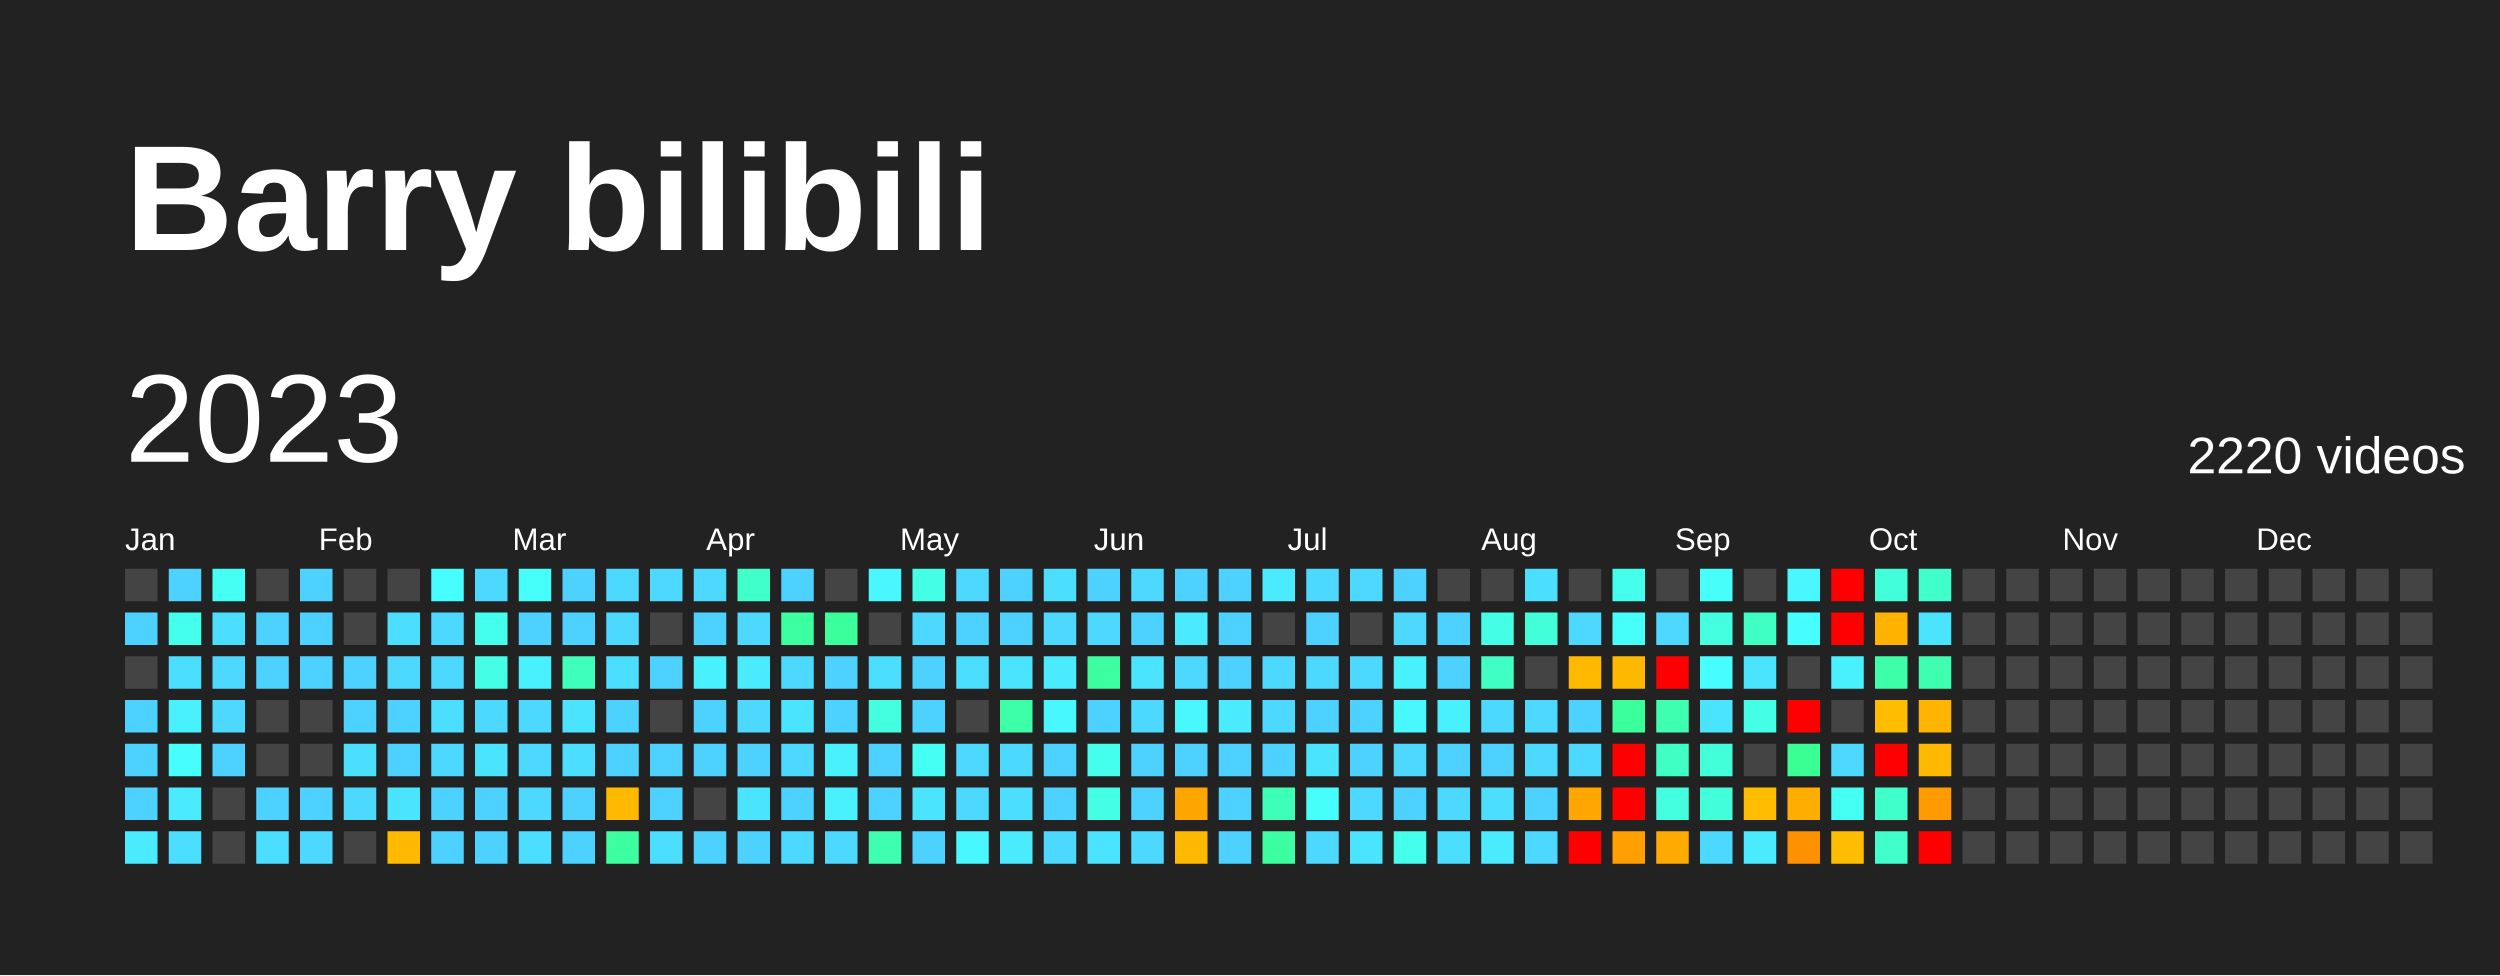
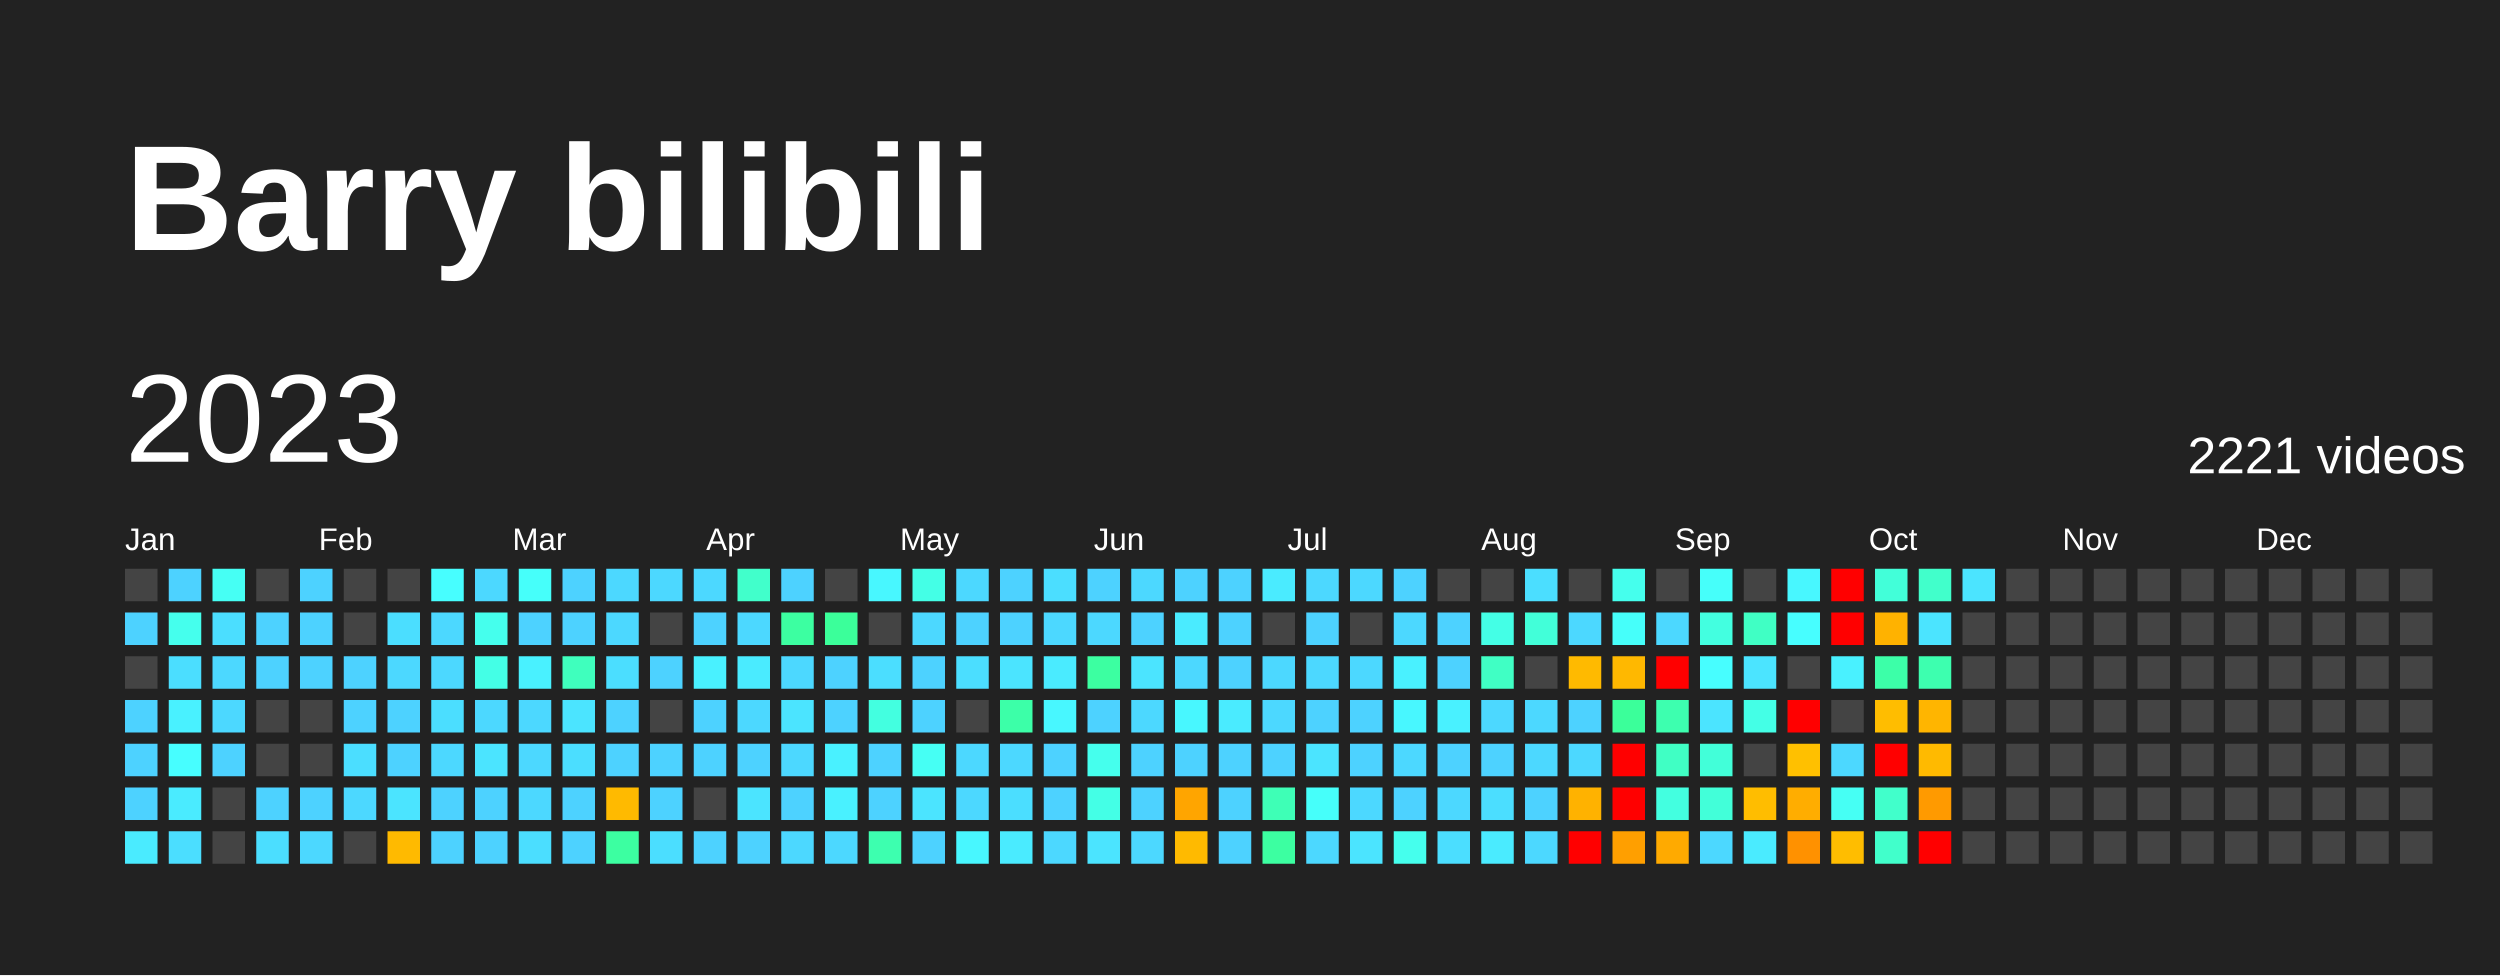
<svg xmlns="http://www.w3.org/2000/svg" baseProfile="full" height="78mm" version="1.1" viewBox="0,0,200,78" width="200mm">
  <defs />
  <rect fill="#222222" height="78" width="200" x="0" y="0" />
  <text fill="#FFFFFF" style="font-size:12px; font-family:Arial; font-weight:bold;" x="10" y="20">Barry bilibili</text>
  <text dominant-baseline="hanging" fill="#FFFFFF" style="font-size:10.0px; font-family:Arial;" x="10" y="30">2023</text>
-   <text dominant-baseline="hanging" fill="#FFFFFF" style="font-size:4.125px; font-family:Arial;" x="175" y="35">2220 videos</text>
+   <text dominant-baseline="hanging" fill="#FFFFFF" style="font-size:4.125px; font-family:Arial;" x="175" y="35">2221 videos</text>
  <text fill="#FFFFFF" style="font-size:2.5px; font-family:Arial" x="10.0" y="44">Jan</text>
  <text fill="#FFFFFF" style="font-size:2.5px; font-family:Arial" x="25.5" y="44">Feb</text>
  <text fill="#FFFFFF" style="font-size:2.5px; font-family:Arial" x="41.0" y="44">Mar</text>
  <text fill="#FFFFFF" style="font-size:2.5px; font-family:Arial" x="56.5" y="44">Apr</text>
  <text fill="#FFFFFF" style="font-size:2.5px; font-family:Arial" x="72.0" y="44">May</text>
  <text fill="#FFFFFF" style="font-size:2.5px; font-family:Arial" x="87.5" y="44">Jun</text>
  <text fill="#FFFFFF" style="font-size:2.5px; font-family:Arial" x="103.0" y="44">Jul</text>
  <text fill="#FFFFFF" style="font-size:2.5px; font-family:Arial" x="118.5" y="44">Aug</text>
  <text fill="#FFFFFF" style="font-size:2.5px; font-family:Arial" x="134.0" y="44">Sep</text>
  <text fill="#FFFFFF" style="font-size:2.5px; font-family:Arial" x="149.5" y="44">Oct</text>
  <text fill="#FFFFFF" style="font-size:2.5px; font-family:Arial" x="165.0" y="44">Nov</text>
  <text fill="#FFFFFF" style="font-size:2.5px; font-family:Arial" x="180.5" y="44">Dec</text>
  <rect fill="#444444" height="2.6" width="2.6" x="10.0" y="45.5" />
  <rect fill="#4dd2ff" height="2.6" width="2.6" x="10.0" y="49.0" />
  <rect fill="#444444" height="2.6" width="2.6" x="10.0" y="52.5" />
  <rect fill="#4dd2ff" height="2.6" width="2.6" x="10.0" y="56.0" />
  <rect fill="#4dd2ff" height="2.6" width="2.6" x="10.0" y="59.5" />
  <rect fill="#4dd2ff" height="2.6" width="2.6" x="10.0" y="63.0" />
  <rect fill="#4aebff" height="2.6" width="2.6" x="10.0" y="66.5" />
  <rect fill="#4dd2ff" height="2.6" width="2.6" x="13.5" y="45.5" />
  <rect fill="#45ffed" height="2.6" width="2.6" x="13.5" y="49.0" />
  <rect fill="#4bdeff" height="2.6" width="2.6" x="13.5" y="52.5" />
  <rect fill="#49f1ff" height="2.6" width="2.6" x="13.5" y="56.0" />
  <rect fill="#47feff" height="2.6" width="2.6" x="13.5" y="59.5" />
  <rect fill="#4aebff" height="2.6" width="2.6" x="13.5" y="63.0" />
  <rect fill="#4bdeff" height="2.6" width="2.6" x="13.5" y="66.5" />
  <rect fill="#46fff4" height="2.6" width="2.6" x="17.0" y="45.5" />
  <rect fill="#4bdeff" height="2.6" width="2.6" x="17.0" y="49.0" />
  <rect fill="#4cd8ff" height="2.6" width="2.6" x="17.0" y="52.5" />
  <rect fill="#4cd8ff" height="2.6" width="2.6" x="17.0" y="56.0" />
  <rect fill="#4dd2ff" height="2.6" width="2.6" x="17.0" y="59.5" />
  <rect fill="#444444" height="2.6" width="2.6" x="17.0" y="63.0" />
  <rect fill="#444444" height="2.6" width="2.6" x="17.0" y="66.5" />
  <rect fill="#444444" height="2.6" width="2.6" x="20.5" y="45.5" />
  <rect fill="#4dd2ff" height="2.6" width="2.6" x="20.5" y="49.0" />
  <rect fill="#4dd2ff" height="2.6" width="2.6" x="20.5" y="52.5" />
  <rect fill="#444444" height="2.6" width="2.6" x="20.5" y="56.0" />
  <rect fill="#444444" height="2.6" width="2.6" x="20.5" y="59.5" />
  <rect fill="#4dd2ff" height="2.6" width="2.6" x="20.5" y="63.0" />
  <rect fill="#4bdeff" height="2.6" width="2.6" x="20.5" y="66.5" />
  <rect fill="#4dd2ff" height="2.6" width="2.6" x="24.0" y="45.5" />
  <rect fill="#4dd2ff" height="2.6" width="2.6" x="24.0" y="49.0" />
  <rect fill="#4dd2ff" height="2.6" width="2.6" x="24.0" y="52.5" />
  <rect fill="#444444" height="2.6" width="2.6" x="24.0" y="56.0" />
  <rect fill="#444444" height="2.6" width="2.6" x="24.0" y="59.5" />
  <rect fill="#4dd2ff" height="2.6" width="2.6" x="24.0" y="63.0" />
  <rect fill="#4cd8ff" height="2.6" width="2.6" x="24.0" y="66.5" />
  <rect fill="#444444" height="2.6" width="2.6" x="27.5" y="45.5" />
  <rect fill="#444444" height="2.6" width="2.6" x="27.5" y="49.0" />
  <rect fill="#4dd2ff" height="2.6" width="2.6" x="27.5" y="52.5" />
  <rect fill="#4dd2ff" height="2.6" width="2.6" x="27.5" y="56.0" />
  <rect fill="#4bdeff" height="2.6" width="2.6" x="27.5" y="59.5" />
  <rect fill="#4cd8ff" height="2.6" width="2.6" x="27.5" y="63.0" />
  <rect fill="#444444" height="2.6" width="2.6" x="27.5" y="66.5" />
  <rect fill="#444444" height="2.6" width="2.6" x="31.0" y="45.5" />
  <rect fill="#4bdeff" height="2.6" width="2.6" x="31.0" y="49.0" />
  <rect fill="#4cd8ff" height="2.6" width="2.6" x="31.0" y="52.5" />
  <rect fill="#4dd2ff" height="2.6" width="2.6" x="31.0" y="56.0" />
  <rect fill="#4dd2ff" height="2.6" width="2.6" x="31.0" y="59.5" />
  <rect fill="#4be4ff" height="2.6" width="2.6" x="31.0" y="63.0" />
  <rect fill="#ffba00" height="2.6" width="2.6" x="31.0" y="66.5" />
  <rect fill="#47feff" height="2.6" width="2.6" x="34.5" y="45.5" />
  <rect fill="#4cd8ff" height="2.6" width="2.6" x="34.5" y="49.0" />
  <rect fill="#4cd8ff" height="2.6" width="2.6" x="34.5" y="52.5" />
  <rect fill="#4bdeff" height="2.6" width="2.6" x="34.5" y="56.0" />
  <rect fill="#4cd8ff" height="2.6" width="2.6" x="34.5" y="59.5" />
  <rect fill="#4dd2ff" height="2.6" width="2.6" x="34.5" y="63.0" />
  <rect fill="#4dd2ff" height="2.6" width="2.6" x="34.5" y="66.5" />
  <rect fill="#4cd8ff" height="2.6" width="2.6" x="38.0" y="45.5" />
  <rect fill="#45ffed" height="2.6" width="2.6" x="38.0" y="49.0" />
  <rect fill="#44ffe6" height="2.6" width="2.6" x="38.0" y="52.5" />
  <rect fill="#4cd8ff" height="2.6" width="2.6" x="38.0" y="56.0" />
  <rect fill="#4be4ff" height="2.6" width="2.6" x="38.0" y="59.5" />
  <rect fill="#4dd2ff" height="2.6" width="2.6" x="38.0" y="63.0" />
  <rect fill="#4dd2ff" height="2.6" width="2.6" x="38.0" y="66.5" />
  <rect fill="#46fffa" height="2.6" width="2.6" x="41.5" y="45.5" />
  <rect fill="#4dd2ff" height="2.6" width="2.6" x="41.5" y="49.0" />
  <rect fill="#49f1ff" height="2.6" width="2.6" x="41.5" y="52.5" />
  <rect fill="#4cd8ff" height="2.6" width="2.6" x="41.5" y="56.0" />
  <rect fill="#4cd8ff" height="2.6" width="2.6" x="41.5" y="59.5" />
  <rect fill="#4cd8ff" height="2.6" width="2.6" x="41.5" y="63.0" />
  <rect fill="#4bdeff" height="2.6" width="2.6" x="41.5" y="66.5" />
  <rect fill="#4dd2ff" height="2.6" width="2.6" x="45.0" y="45.5" />
  <rect fill="#4dd2ff" height="2.6" width="2.6" x="45.0" y="49.0" />
  <rect fill="#3fffbd" height="2.6" width="2.6" x="45.0" y="52.5" />
  <rect fill="#4be4ff" height="2.6" width="2.6" x="45.0" y="56.0" />
  <rect fill="#4bdeff" height="2.6" width="2.6" x="45.0" y="59.5" />
  <rect fill="#4dd2ff" height="2.6" width="2.6" x="45.0" y="63.0" />
  <rect fill="#4dd2ff" height="2.6" width="2.6" x="45.0" y="66.5" />
  <rect fill="#4cd8ff" height="2.6" width="2.6" x="48.5" y="45.5" />
  <rect fill="#4cd8ff" height="2.6" width="2.6" x="48.5" y="49.0" />
  <rect fill="#4bdeff" height="2.6" width="2.6" x="48.5" y="52.5" />
  <rect fill="#4dd2ff" height="2.6" width="2.6" x="48.5" y="56.0" />
  <rect fill="#4dd2ff" height="2.6" width="2.6" x="48.5" y="59.5" />
  <rect fill="#ffba00" height="2.6" width="2.6" x="48.5" y="63.0" />
  <rect fill="#3cffa1" height="2.6" width="2.6" x="48.5" y="66.5" />
  <rect fill="#4cd8ff" height="2.6" width="2.6" x="52.0" y="45.5" />
  <rect fill="#444444" height="2.6" width="2.6" x="52.0" y="49.0" />
  <rect fill="#4dd2ff" height="2.6" width="2.6" x="52.0" y="52.5" />
  <rect fill="#444444" height="2.6" width="2.6" x="52.0" y="56.0" />
  <rect fill="#4dd2ff" height="2.6" width="2.6" x="52.0" y="59.5" />
  <rect fill="#4dd2ff" height="2.6" width="2.6" x="52.0" y="63.0" />
  <rect fill="#4bdeff" height="2.6" width="2.6" x="52.0" y="66.5" />
  <rect fill="#4cd8ff" height="2.6" width="2.6" x="55.5" y="45.5" />
  <rect fill="#4dd2ff" height="2.6" width="2.6" x="55.5" y="49.0" />
  <rect fill="#49f1ff" height="2.6" width="2.6" x="55.5" y="52.5" />
  <rect fill="#4dd2ff" height="2.6" width="2.6" x="55.5" y="56.0" />
  <rect fill="#4dd2ff" height="2.6" width="2.6" x="55.5" y="59.5" />
  <rect fill="#444444" height="2.6" width="2.6" x="55.5" y="63.0" />
  <rect fill="#4dd2ff" height="2.6" width="2.6" x="55.5" y="66.5" />
  <rect fill="#41ffcb" height="2.6" width="2.6" x="59.0" y="45.5" />
  <rect fill="#4cd8ff" height="2.6" width="2.6" x="59.0" y="49.0" />
  <rect fill="#4aebff" height="2.6" width="2.6" x="59.0" y="52.5" />
  <rect fill="#4cd8ff" height="2.6" width="2.6" x="59.0" y="56.0" />
  <rect fill="#4dd2ff" height="2.6" width="2.6" x="59.0" y="59.5" />
  <rect fill="#4be4ff" height="2.6" width="2.6" x="59.0" y="63.0" />
  <rect fill="#4dd2ff" height="2.6" width="2.6" x="59.0" y="66.5" />
  <rect fill="#4dd2ff" height="2.6" width="2.6" x="62.5" y="45.5" />
  <rect fill="#3cffa1" height="2.6" width="2.6" x="62.5" y="49.0" />
  <rect fill="#4cd8ff" height="2.6" width="2.6" x="62.5" y="52.5" />
  <rect fill="#4be4ff" height="2.6" width="2.6" x="62.5" y="56.0" />
  <rect fill="#4cd8ff" height="2.6" width="2.6" x="62.5" y="59.5" />
  <rect fill="#4dd2ff" height="2.6" width="2.6" x="62.5" y="63.0" />
  <rect fill="#4cd8ff" height="2.6" width="2.6" x="62.5" y="66.5" />
  <rect fill="#444444" height="2.6" width="2.6" x="66.0" y="45.5" />
  <rect fill="#3bff9a" height="2.6" width="2.6" x="66.0" y="49.0" />
  <rect fill="#4dd2ff" height="2.6" width="2.6" x="66.0" y="52.5" />
  <rect fill="#4dd2ff" height="2.6" width="2.6" x="66.0" y="56.0" />
  <rect fill="#49f1ff" height="2.6" width="2.6" x="66.0" y="59.5" />
  <rect fill="#49f1ff" height="2.6" width="2.6" x="66.0" y="63.0" />
  <rect fill="#4cd8ff" height="2.6" width="2.6" x="66.0" y="66.5" />
  <rect fill="#48f7ff" height="2.6" width="2.6" x="69.5" y="45.5" />
  <rect fill="#444444" height="2.6" width="2.6" x="69.5" y="49.0" />
  <rect fill="#4bdeff" height="2.6" width="2.6" x="69.5" y="52.5" />
  <rect fill="#43ffe0" height="2.6" width="2.6" x="69.5" y="56.0" />
  <rect fill="#4dd2ff" height="2.6" width="2.6" x="69.5" y="59.5" />
  <rect fill="#4dd2ff" height="2.6" width="2.6" x="69.5" y="63.0" />
  <rect fill="#3dffaf" height="2.6" width="2.6" x="69.5" y="66.5" />
  <rect fill="#44ffe6" height="2.6" width="2.6" x="73.0" y="45.5" />
  <rect fill="#4cd8ff" height="2.6" width="2.6" x="73.0" y="49.0" />
  <rect fill="#4dd2ff" height="2.6" width="2.6" x="73.0" y="52.5" />
  <rect fill="#4dd2ff" height="2.6" width="2.6" x="73.0" y="56.0" />
  <rect fill="#46fff4" height="2.6" width="2.6" x="73.0" y="59.5" />
  <rect fill="#4be4ff" height="2.6" width="2.6" x="73.0" y="63.0" />
  <rect fill="#4dd2ff" height="2.6" width="2.6" x="73.0" y="66.5" />
  <rect fill="#4cd8ff" height="2.6" width="2.6" x="76.5" y="45.5" />
  <rect fill="#4dd2ff" height="2.6" width="2.6" x="76.5" y="49.0" />
  <rect fill="#4bdeff" height="2.6" width="2.6" x="76.5" y="52.5" />
  <rect fill="#444444" height="2.6" width="2.6" x="76.5" y="56.0" />
  <rect fill="#4cd8ff" height="2.6" width="2.6" x="76.5" y="59.5" />
  <rect fill="#4cd8ff" height="2.6" width="2.6" x="76.5" y="63.0" />
  <rect fill="#48f7ff" height="2.6" width="2.6" x="76.5" y="66.5" />
  <rect fill="#4dd2ff" height="2.6" width="2.6" x="80.0" y="45.5" />
  <rect fill="#4dd2ff" height="2.6" width="2.6" x="80.0" y="49.0" />
  <rect fill="#4be4ff" height="2.6" width="2.6" x="80.0" y="52.5" />
  <rect fill="#3cffa8" height="2.6" width="2.6" x="80.0" y="56.0" />
  <rect fill="#4cd8ff" height="2.6" width="2.6" x="80.0" y="59.5" />
  <rect fill="#4bdeff" height="2.6" width="2.6" x="80.0" y="63.0" />
  <rect fill="#4aebff" height="2.6" width="2.6" x="80.0" y="66.5" />
  <rect fill="#4bdeff" height="2.6" width="2.6" x="83.5" y="45.5" />
  <rect fill="#4cd8ff" height="2.6" width="2.6" x="83.5" y="49.0" />
  <rect fill="#4aebff" height="2.6" width="2.6" x="83.5" y="52.5" />
  <rect fill="#48f7ff" height="2.6" width="2.6" x="83.5" y="56.0" />
  <rect fill="#4dd2ff" height="2.6" width="2.6" x="83.5" y="59.5" />
  <rect fill="#4dd2ff" height="2.6" width="2.6" x="83.5" y="63.0" />
  <rect fill="#4cd8ff" height="2.6" width="2.6" x="83.5" y="66.5" />
  <rect fill="#4dd2ff" height="2.6" width="2.6" x="87.0" y="45.5" />
  <rect fill="#4cd8ff" height="2.6" width="2.6" x="87.0" y="49.0" />
  <rect fill="#3cffa1" height="2.6" width="2.6" x="87.0" y="52.5" />
  <rect fill="#4dd2ff" height="2.6" width="2.6" x="87.0" y="56.0" />
  <rect fill="#45ffed" height="2.6" width="2.6" x="87.0" y="59.5" />
  <rect fill="#44ffe6" height="2.6" width="2.6" x="87.0" y="63.0" />
  <rect fill="#4be4ff" height="2.6" width="2.6" x="87.0" y="66.5" />
  <rect fill="#4cd8ff" height="2.6" width="2.6" x="90.5" y="45.5" />
  <rect fill="#4dd2ff" height="2.6" width="2.6" x="90.5" y="49.0" />
  <rect fill="#4be4ff" height="2.6" width="2.6" x="90.5" y="52.5" />
  <rect fill="#4cd8ff" height="2.6" width="2.6" x="90.5" y="56.0" />
  <rect fill="#4dd2ff" height="2.6" width="2.6" x="90.5" y="59.5" />
  <rect fill="#4dd2ff" height="2.6" width="2.6" x="90.5" y="63.0" />
  <rect fill="#4cd8ff" height="2.6" width="2.6" x="90.5" y="66.5" />
  <rect fill="#4dd2ff" height="2.6" width="2.6" x="94.0" y="45.5" />
  <rect fill="#4aebff" height="2.6" width="2.6" x="94.0" y="49.0" />
  <rect fill="#4cd8ff" height="2.6" width="2.6" x="94.0" y="52.5" />
  <rect fill="#48f7ff" height="2.6" width="2.6" x="94.0" y="56.0" />
  <rect fill="#4dd2ff" height="2.6" width="2.6" x="94.0" y="59.5" />
  <rect fill="#ffa500" height="2.6" width="2.6" x="94.0" y="63.0" />
  <rect fill="#ffba00" height="2.6" width="2.6" x="94.0" y="66.5" />
  <rect fill="#4dd2ff" height="2.6" width="2.6" x="97.5" y="45.5" />
  <rect fill="#4dd2ff" height="2.6" width="2.6" x="97.5" y="49.0" />
  <rect fill="#4dd2ff" height="2.6" width="2.6" x="97.5" y="52.5" />
  <rect fill="#4aebff" height="2.6" width="2.6" x="97.5" y="56.0" />
  <rect fill="#4dd2ff" height="2.6" width="2.6" x="97.5" y="59.5" />
  <rect fill="#4dd2ff" height="2.6" width="2.6" x="97.5" y="63.0" />
  <rect fill="#4dd2ff" height="2.6" width="2.6" x="97.5" y="66.5" />
  <rect fill="#4aebff" height="2.6" width="2.6" x="101.0" y="45.5" />
  <rect fill="#444444" height="2.6" width="2.6" x="101.0" y="49.0" />
  <rect fill="#4cd8ff" height="2.6" width="2.6" x="101.0" y="52.5" />
  <rect fill="#4cd8ff" height="2.6" width="2.6" x="101.0" y="56.0" />
  <rect fill="#4dd2ff" height="2.6" width="2.6" x="101.0" y="59.5" />
  <rect fill="#3effb6" height="2.6" width="2.6" x="101.0" y="63.0" />
  <rect fill="#3cffa1" height="2.6" width="2.6" x="101.0" y="66.5" />
  <rect fill="#4cd8ff" height="2.6" width="2.6" x="104.5" y="45.5" />
  <rect fill="#4dd2ff" height="2.6" width="2.6" x="104.5" y="49.0" />
  <rect fill="#4cd8ff" height="2.6" width="2.6" x="104.5" y="52.5" />
  <rect fill="#4dd2ff" height="2.6" width="2.6" x="104.5" y="56.0" />
  <rect fill="#4be4ff" height="2.6" width="2.6" x="104.5" y="59.5" />
  <rect fill="#46fffa" height="2.6" width="2.6" x="104.5" y="63.0" />
  <rect fill="#4cd8ff" height="2.6" width="2.6" x="104.5" y="66.5" />
  <rect fill="#4cd8ff" height="2.6" width="2.6" x="108.0" y="45.5" />
  <rect fill="#444444" height="2.6" width="2.6" x="108.0" y="49.0" />
  <rect fill="#4cd8ff" height="2.6" width="2.6" x="108.0" y="52.5" />
  <rect fill="#4dd2ff" height="2.6" width="2.6" x="108.0" y="56.0" />
  <rect fill="#4dd2ff" height="2.6" width="2.6" x="108.0" y="59.5" />
  <rect fill="#4cd8ff" height="2.6" width="2.6" x="108.0" y="63.0" />
  <rect fill="#4be4ff" height="2.6" width="2.6" x="108.0" y="66.5" />
  <rect fill="#4dd2ff" height="2.6" width="2.6" x="111.5" y="45.5" />
  <rect fill="#4cd8ff" height="2.6" width="2.6" x="111.5" y="49.0" />
  <rect fill="#49f1ff" height="2.6" width="2.6" x="111.5" y="52.5" />
  <rect fill="#48f7ff" height="2.6" width="2.6" x="111.5" y="56.0" />
  <rect fill="#4cd8ff" height="2.6" width="2.6" x="111.5" y="59.5" />
  <rect fill="#4dd2ff" height="2.6" width="2.6" x="111.5" y="63.0" />
  <rect fill="#45ffed" height="2.6" width="2.6" x="111.5" y="66.5" />
  <rect fill="#444444" height="2.6" width="2.6" x="115.0" y="45.5" />
  <rect fill="#4dd2ff" height="2.6" width="2.6" x="115.0" y="49.0" />
  <rect fill="#4dd2ff" height="2.6" width="2.6" x="115.0" y="52.5" />
  <rect fill="#49f1ff" height="2.6" width="2.6" x="115.0" y="56.0" />
  <rect fill="#4dd2ff" height="2.6" width="2.6" x="115.0" y="59.5" />
  <rect fill="#4cd8ff" height="2.6" width="2.6" x="115.0" y="63.0" />
  <rect fill="#4bdeff" height="2.6" width="2.6" x="115.0" y="66.5" />
  <rect fill="#444444" height="2.6" width="2.6" x="118.5" y="45.5" />
  <rect fill="#44ffe6" height="2.6" width="2.6" x="118.5" y="49.0" />
  <rect fill="#40ffc4" height="2.6" width="2.6" x="118.5" y="52.5" />
  <rect fill="#4cd8ff" height="2.6" width="2.6" x="118.5" y="56.0" />
  <rect fill="#4dd2ff" height="2.6" width="2.6" x="118.5" y="59.5" />
  <rect fill="#4bdeff" height="2.6" width="2.6" x="118.5" y="63.0" />
  <rect fill="#4aebff" height="2.6" width="2.6" x="118.5" y="66.5" />
  <rect fill="#4bdeff" height="2.6" width="2.6" x="122.0" y="45.5" />
  <rect fill="#42ffd9" height="2.6" width="2.6" x="122.0" y="49.0" />
  <rect fill="#444444" height="2.6" width="2.6" x="122.0" y="52.5" />
  <rect fill="#4cd8ff" height="2.6" width="2.6" x="122.0" y="56.0" />
  <rect fill="#4cd8ff" height="2.6" width="2.6" x="122.0" y="59.5" />
  <rect fill="#4dd2ff" height="2.6" width="2.6" x="122.0" y="63.0" />
  <rect fill="#4cd8ff" height="2.6" width="2.6" x="122.0" y="66.5" />
  <rect fill="#444444" height="2.6" width="2.6" x="125.5" y="45.5" />
  <rect fill="#4cd8ff" height="2.6" width="2.6" x="125.5" y="49.0" />
  <rect fill="#ffba00" height="2.6" width="2.6" x="125.5" y="52.5" />
  <rect fill="#4dd2ff" height="2.6" width="2.6" x="125.5" y="56.0" />
  <rect fill="#4cd8ff" height="2.6" width="2.6" x="125.5" y="59.5" />
-   <rect fill="#ffa700" height="2.6" width="2.6" x="125.5" y="63.0" />
+   <rect fill="#ffb200" height="2.6" width="2.6" x="125.5" y="63.0" />
  <rect fill="red" height="2.6" width="2.6" x="125.5" y="66.5" />
  <rect fill="#45ffed" height="2.6" width="2.6" x="129.0" y="45.5" />
  <rect fill="#46fffa" height="2.6" width="2.6" x="129.0" y="49.0" />
  <rect fill="#ffb800" height="2.6" width="2.6" x="129.0" y="52.5" />
  <rect fill="#3bff9a" height="2.6" width="2.6" x="129.0" y="56.0" />
  <rect fill="red" height="2.6" width="2.6" x="129.0" y="59.5" />
  <rect fill="red" height="2.6" width="2.6" x="129.0" y="63.0" />
  <rect fill="#ff9f00" height="2.6" width="2.6" x="129.0" y="66.5" />
  <rect fill="#444444" height="2.6" width="2.6" x="132.5" y="45.5" />
  <rect fill="#4cd8ff" height="2.6" width="2.6" x="132.5" y="49.0" />
  <rect fill="red" height="2.6" width="2.6" x="132.5" y="52.5" />
  <rect fill="#3dffaf" height="2.6" width="2.6" x="132.5" y="56.0" />
  <rect fill="#40ffc4" height="2.6" width="2.6" x="132.5" y="59.5" />
  <rect fill="#43ffe0" height="2.6" width="2.6" x="132.5" y="63.0" />
  <rect fill="#ffaa00" height="2.6" width="2.6" x="132.5" y="66.5" />
  <rect fill="#46fffa" height="2.6" width="2.6" x="136.0" y="45.5" />
  <rect fill="#43ffe0" height="2.6" width="2.6" x="136.0" y="49.0" />
  <rect fill="#47feff" height="2.6" width="2.6" x="136.0" y="52.5" />
  <rect fill="#4be4ff" height="2.6" width="2.6" x="136.0" y="56.0" />
  <rect fill="#42ffd9" height="2.6" width="2.6" x="136.0" y="59.5" />
  <rect fill="#42ffd9" height="2.6" width="2.6" x="136.0" y="63.0" />
  <rect fill="#4cd8ff" height="2.6" width="2.6" x="136.0" y="66.5" />
  <rect fill="#444444" height="2.6" width="2.6" x="139.5" y="45.5" />
  <rect fill="#40ffc4" height="2.6" width="2.6" x="139.5" y="49.0" />
  <rect fill="#4be4ff" height="2.6" width="2.6" x="139.5" y="52.5" />
  <rect fill="#44ffe6" height="2.6" width="2.6" x="139.5" y="56.0" />
  <rect fill="#444444" height="2.6" width="2.6" x="139.5" y="59.5" />
  <rect fill="#ffbd00" height="2.6" width="2.6" x="139.5" y="63.0" />
  <rect fill="#4aebff" height="2.6" width="2.6" x="139.5" y="66.5" />
  <rect fill="#48f7ff" height="2.6" width="2.6" x="143.0" y="45.5" />
  <rect fill="#47feff" height="2.6" width="2.6" x="143.0" y="49.0" />
  <rect fill="#444444" height="2.6" width="2.6" x="143.0" y="52.5" />
  <rect fill="red" height="2.6" width="2.6" x="143.0" y="56.0" />
-   <rect fill="#3aff92" height="2.6" width="2.6" x="143.0" y="59.5" />
+   <rect fill="#ffc000" height="2.6" width="2.6" x="143.0" y="59.5" />
  <rect fill="#ffad00" height="2.6" width="2.6" x="143.0" y="63.0" />
  <rect fill="#ff9100" height="2.6" width="2.6" x="143.0" y="66.5" />
  <rect fill="red" height="2.6" width="2.6" x="146.5" y="45.5" />
  <rect fill="red" height="2.6" width="2.6" x="146.5" y="49.0" />
  <rect fill="#49f1ff" height="2.6" width="2.6" x="146.5" y="52.5" />
  <rect fill="#444444" height="2.6" width="2.6" x="146.5" y="56.0" />
  <rect fill="#4cd8ff" height="2.6" width="2.6" x="146.5" y="59.5" />
  <rect fill="#46fff4" height="2.6" width="2.6" x="146.5" y="63.0" />
  <rect fill="#ffbd00" height="2.6" width="2.6" x="146.5" y="66.5" />
  <rect fill="#42ffd9" height="2.6" width="2.6" x="150.0" y="45.5" />
  <rect fill="#ffb200" height="2.6" width="2.6" x="150.0" y="49.0" />
  <rect fill="#3cffa8" height="2.6" width="2.6" x="150.0" y="52.5" />
  <rect fill="#ffbd00" height="2.6" width="2.6" x="150.0" y="56.0" />
  <rect fill="red" height="2.6" width="2.6" x="150.0" y="59.5" />
  <rect fill="#41ffcb" height="2.6" width="2.6" x="150.0" y="63.0" />
  <rect fill="#41ffcb" height="2.6" width="2.6" x="150.0" y="66.5" />
  <rect fill="#41ffcb" height="2.6" width="2.6" x="153.5" y="45.5" />
  <rect fill="#4be4ff" height="2.6" width="2.6" x="153.5" y="49.0" />
  <rect fill="#3dffaf" height="2.6" width="2.6" x="153.5" y="52.5" />
  <rect fill="#ffb500" height="2.6" width="2.6" x="153.5" y="56.0" />
  <rect fill="#ffba00" height="2.6" width="2.6" x="153.5" y="59.5" />
  <rect fill="#ff9a00" height="2.6" width="2.6" x="153.5" y="63.0" />
  <rect fill="red" height="2.6" width="2.6" x="153.5" y="66.5" />
-   <rect fill="#444444" height="2.6" width="2.6" x="157.0" y="45.5" />
+   <rect fill="#4be4ff" height="2.6" width="2.6" x="157.0" y="45.5" />
  <rect fill="#444444" height="2.6" width="2.6" x="157.0" y="49.0" />
  <rect fill="#444444" height="2.6" width="2.6" x="157.0" y="52.5" />
  <rect fill="#444444" height="2.6" width="2.6" x="157.0" y="56.0" />
  <rect fill="#444444" height="2.6" width="2.6" x="157.0" y="59.5" />
  <rect fill="#444444" height="2.6" width="2.6" x="157.0" y="63.0" />
  <rect fill="#444444" height="2.6" width="2.6" x="157.0" y="66.5" />
  <rect fill="#444444" height="2.6" width="2.6" x="160.5" y="45.5" />
  <rect fill="#444444" height="2.6" width="2.6" x="160.5" y="49.0" />
  <rect fill="#444444" height="2.6" width="2.6" x="160.5" y="52.5" />
  <rect fill="#444444" height="2.6" width="2.6" x="160.5" y="56.0" />
  <rect fill="#444444" height="2.6" width="2.6" x="160.5" y="59.5" />
  <rect fill="#444444" height="2.6" width="2.6" x="160.5" y="63.0" />
  <rect fill="#444444" height="2.6" width="2.6" x="160.5" y="66.5" />
  <rect fill="#444444" height="2.6" width="2.6" x="164.0" y="45.5" />
  <rect fill="#444444" height="2.6" width="2.6" x="164.0" y="49.0" />
  <rect fill="#444444" height="2.6" width="2.6" x="164.0" y="52.5" />
  <rect fill="#444444" height="2.6" width="2.6" x="164.0" y="56.0" />
  <rect fill="#444444" height="2.6" width="2.6" x="164.0" y="59.5" />
  <rect fill="#444444" height="2.6" width="2.6" x="164.0" y="63.0" />
  <rect fill="#444444" height="2.6" width="2.6" x="164.0" y="66.5" />
  <rect fill="#444444" height="2.6" width="2.6" x="167.5" y="45.5" />
  <rect fill="#444444" height="2.6" width="2.6" x="167.5" y="49.0" />
  <rect fill="#444444" height="2.6" width="2.6" x="167.5" y="52.5" />
  <rect fill="#444444" height="2.6" width="2.6" x="167.5" y="56.0" />
  <rect fill="#444444" height="2.6" width="2.6" x="167.5" y="59.5" />
  <rect fill="#444444" height="2.6" width="2.6" x="167.5" y="63.0" />
  <rect fill="#444444" height="2.6" width="2.6" x="167.5" y="66.5" />
  <rect fill="#444444" height="2.6" width="2.6" x="171.0" y="45.5" />
  <rect fill="#444444" height="2.6" width="2.6" x="171.0" y="49.0" />
  <rect fill="#444444" height="2.6" width="2.6" x="171.0" y="52.5" />
  <rect fill="#444444" height="2.6" width="2.6" x="171.0" y="56.0" />
  <rect fill="#444444" height="2.6" width="2.6" x="171.0" y="59.5" />
  <rect fill="#444444" height="2.6" width="2.6" x="171.0" y="63.0" />
  <rect fill="#444444" height="2.6" width="2.6" x="171.0" y="66.5" />
  <rect fill="#444444" height="2.6" width="2.6" x="174.5" y="45.5" />
  <rect fill="#444444" height="2.6" width="2.6" x="174.5" y="49.0" />
  <rect fill="#444444" height="2.6" width="2.6" x="174.5" y="52.5" />
  <rect fill="#444444" height="2.6" width="2.6" x="174.5" y="56.0" />
  <rect fill="#444444" height="2.6" width="2.6" x="174.5" y="59.5" />
  <rect fill="#444444" height="2.6" width="2.6" x="174.5" y="63.0" />
  <rect fill="#444444" height="2.6" width="2.6" x="174.5" y="66.5" />
  <rect fill="#444444" height="2.6" width="2.6" x="178.0" y="45.5" />
  <rect fill="#444444" height="2.6" width="2.6" x="178.0" y="49.0" />
  <rect fill="#444444" height="2.6" width="2.6" x="178.0" y="52.5" />
  <rect fill="#444444" height="2.6" width="2.6" x="178.0" y="56.0" />
  <rect fill="#444444" height="2.6" width="2.6" x="178.0" y="59.5" />
  <rect fill="#444444" height="2.6" width="2.6" x="178.0" y="63.0" />
  <rect fill="#444444" height="2.6" width="2.6" x="178.0" y="66.5" />
  <rect fill="#444444" height="2.6" width="2.6" x="181.5" y="45.5" />
  <rect fill="#444444" height="2.6" width="2.6" x="181.5" y="49.0" />
  <rect fill="#444444" height="2.6" width="2.6" x="181.5" y="52.5" />
  <rect fill="#444444" height="2.6" width="2.6" x="181.5" y="56.0" />
  <rect fill="#444444" height="2.6" width="2.6" x="181.5" y="59.5" />
  <rect fill="#444444" height="2.6" width="2.6" x="181.5" y="63.0" />
  <rect fill="#444444" height="2.6" width="2.6" x="181.5" y="66.5" />
  <rect fill="#444444" height="2.6" width="2.6" x="185.0" y="45.5" />
  <rect fill="#444444" height="2.6" width="2.6" x="185.0" y="49.0" />
  <rect fill="#444444" height="2.6" width="2.6" x="185.0" y="52.5" />
  <rect fill="#444444" height="2.6" width="2.6" x="185.0" y="56.0" />
  <rect fill="#444444" height="2.6" width="2.6" x="185.0" y="59.5" />
  <rect fill="#444444" height="2.6" width="2.6" x="185.0" y="63.0" />
  <rect fill="#444444" height="2.6" width="2.6" x="185.0" y="66.5" />
  <rect fill="#444444" height="2.6" width="2.6" x="188.5" y="45.5" />
  <rect fill="#444444" height="2.6" width="2.6" x="188.5" y="49.0" />
  <rect fill="#444444" height="2.6" width="2.6" x="188.5" y="52.5" />
  <rect fill="#444444" height="2.6" width="2.6" x="188.5" y="56.0" />
  <rect fill="#444444" height="2.6" width="2.6" x="188.5" y="59.5" />
  <rect fill="#444444" height="2.6" width="2.6" x="188.5" y="63.0" />
  <rect fill="#444444" height="2.6" width="2.6" x="188.5" y="66.5" />
  <rect fill="#444444" height="2.6" width="2.6" x="192.0" y="45.5" />
  <rect fill="#444444" height="2.6" width="2.6" x="192.0" y="49.0" />
  <rect fill="#444444" height="2.6" width="2.6" x="192.0" y="52.5" />
  <rect fill="#444444" height="2.6" width="2.6" x="192.0" y="56.0" />
  <rect fill="#444444" height="2.6" width="2.6" x="192.0" y="59.5" />
  <rect fill="#444444" height="2.6" width="2.6" x="192.0" y="63.0" />
  <rect fill="#444444" height="2.6" width="2.6" x="192.0" y="66.5" />
</svg>
